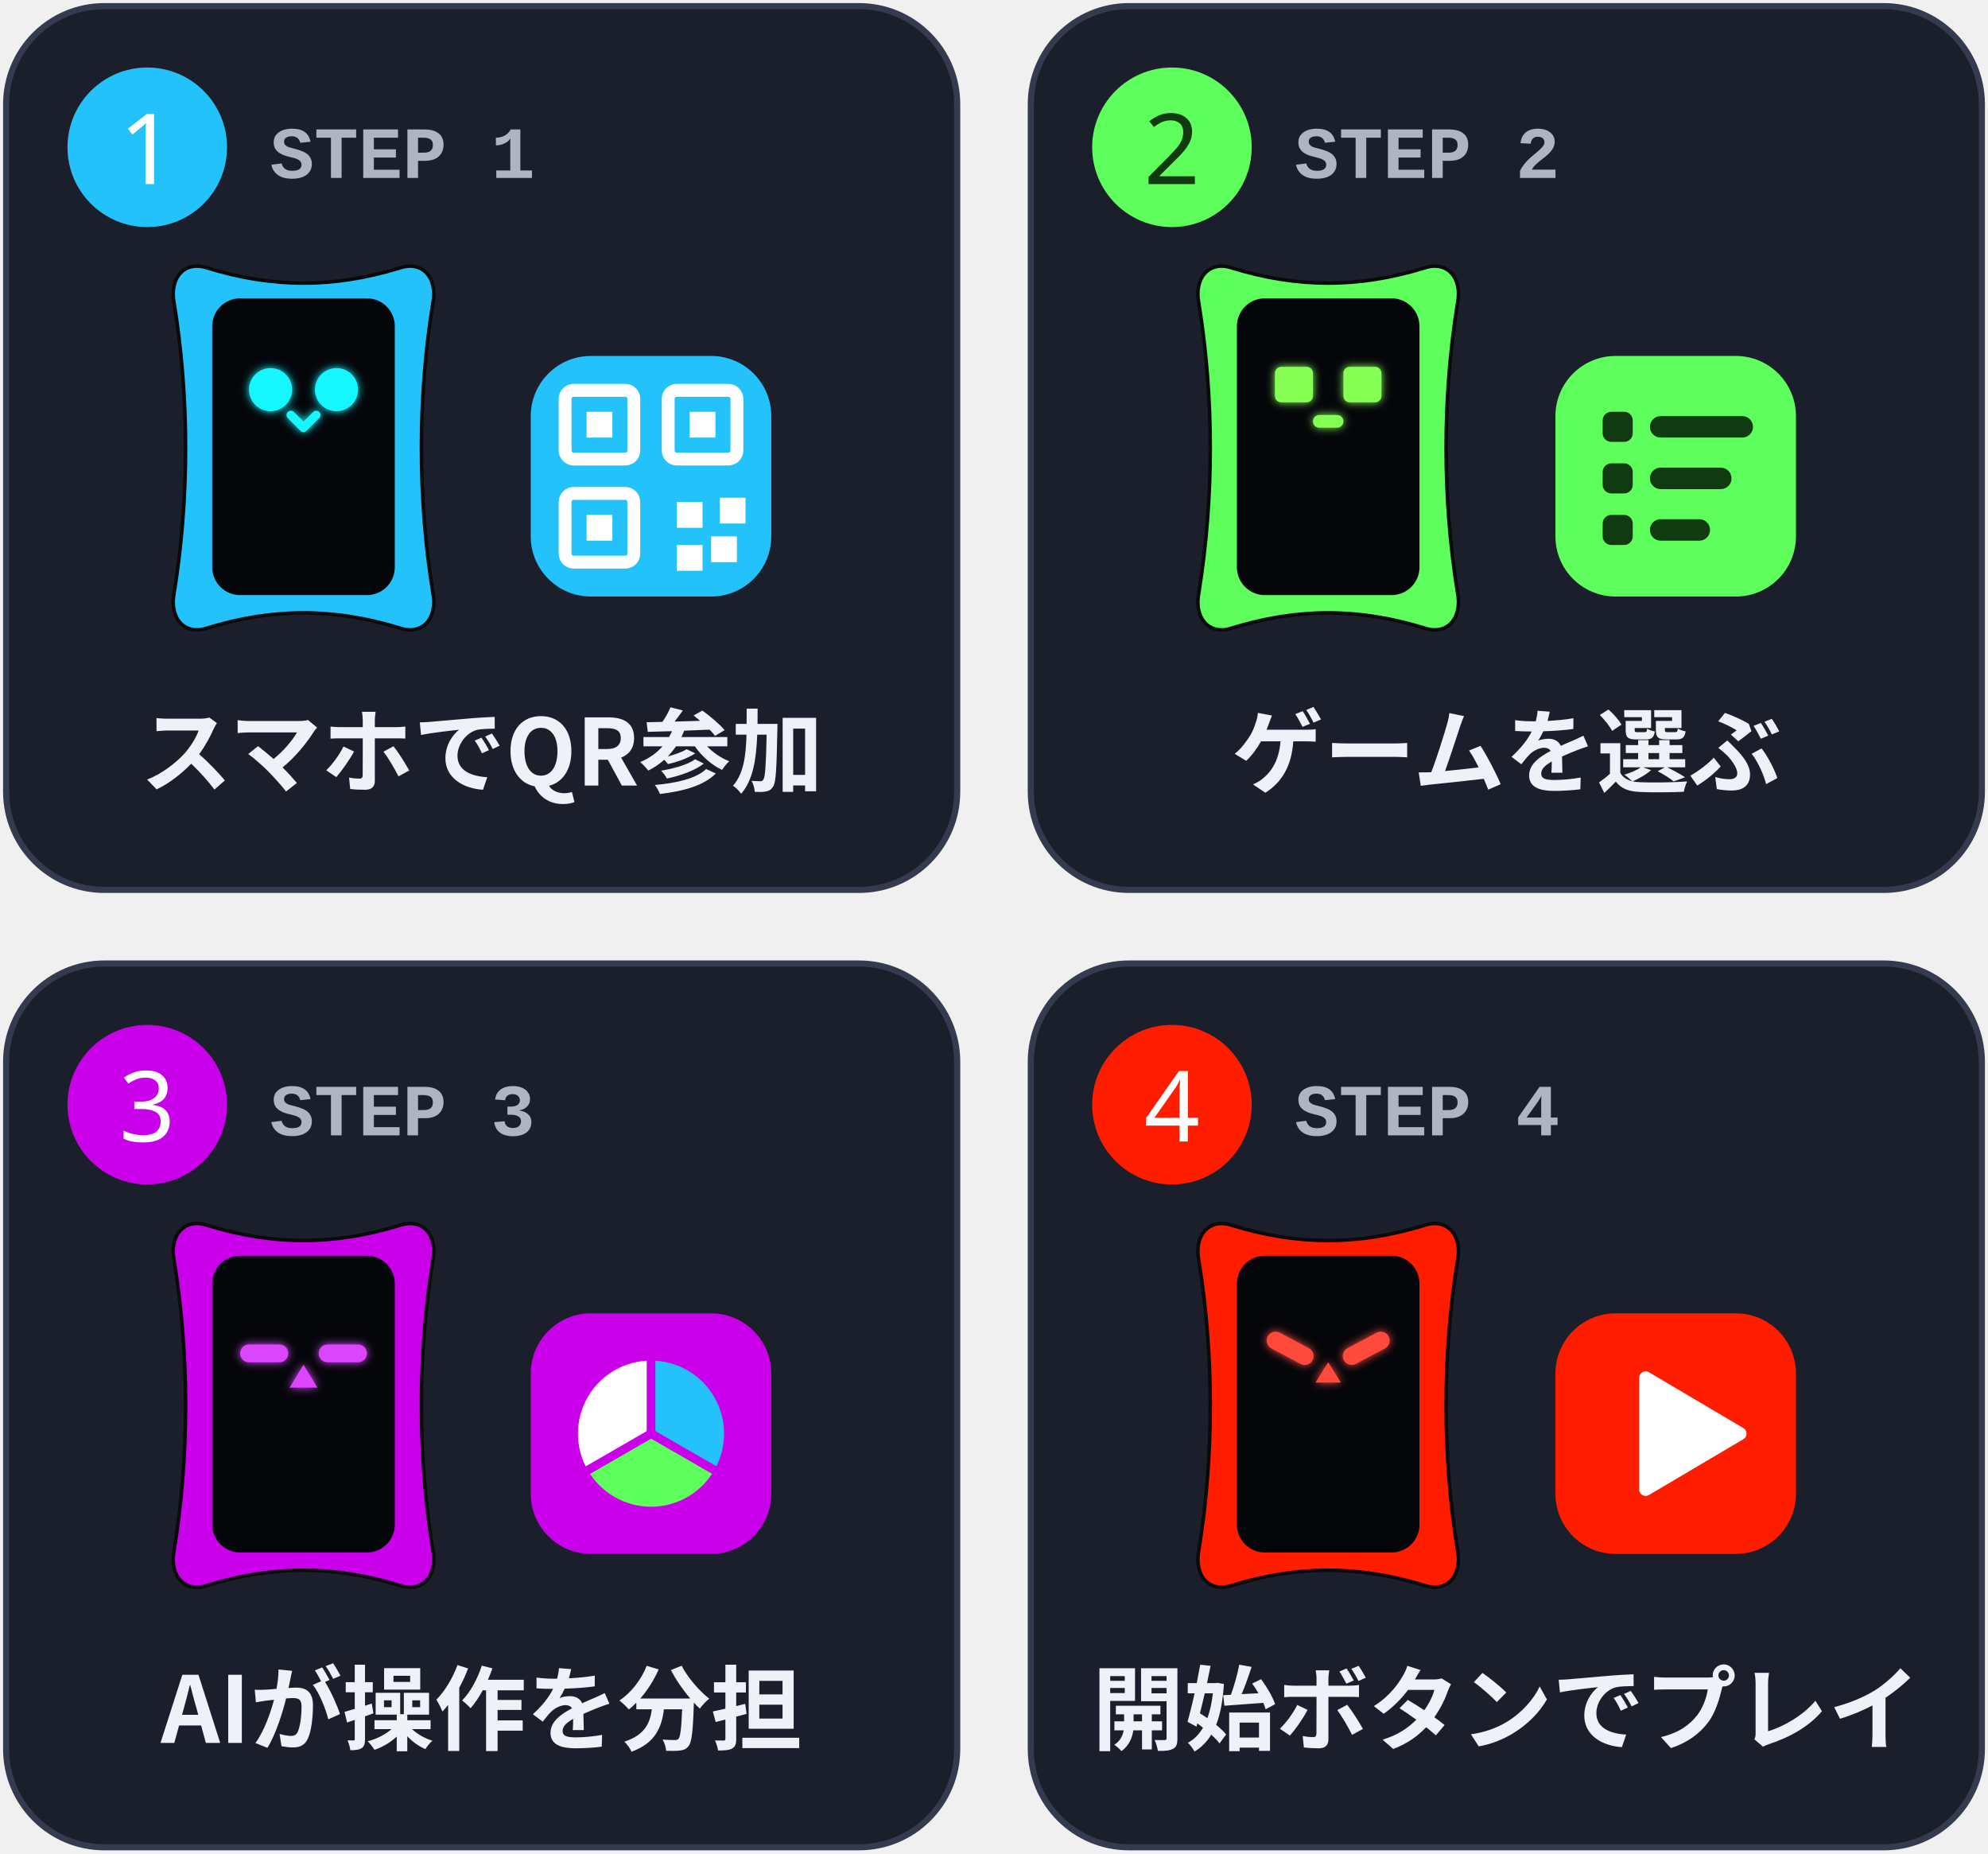
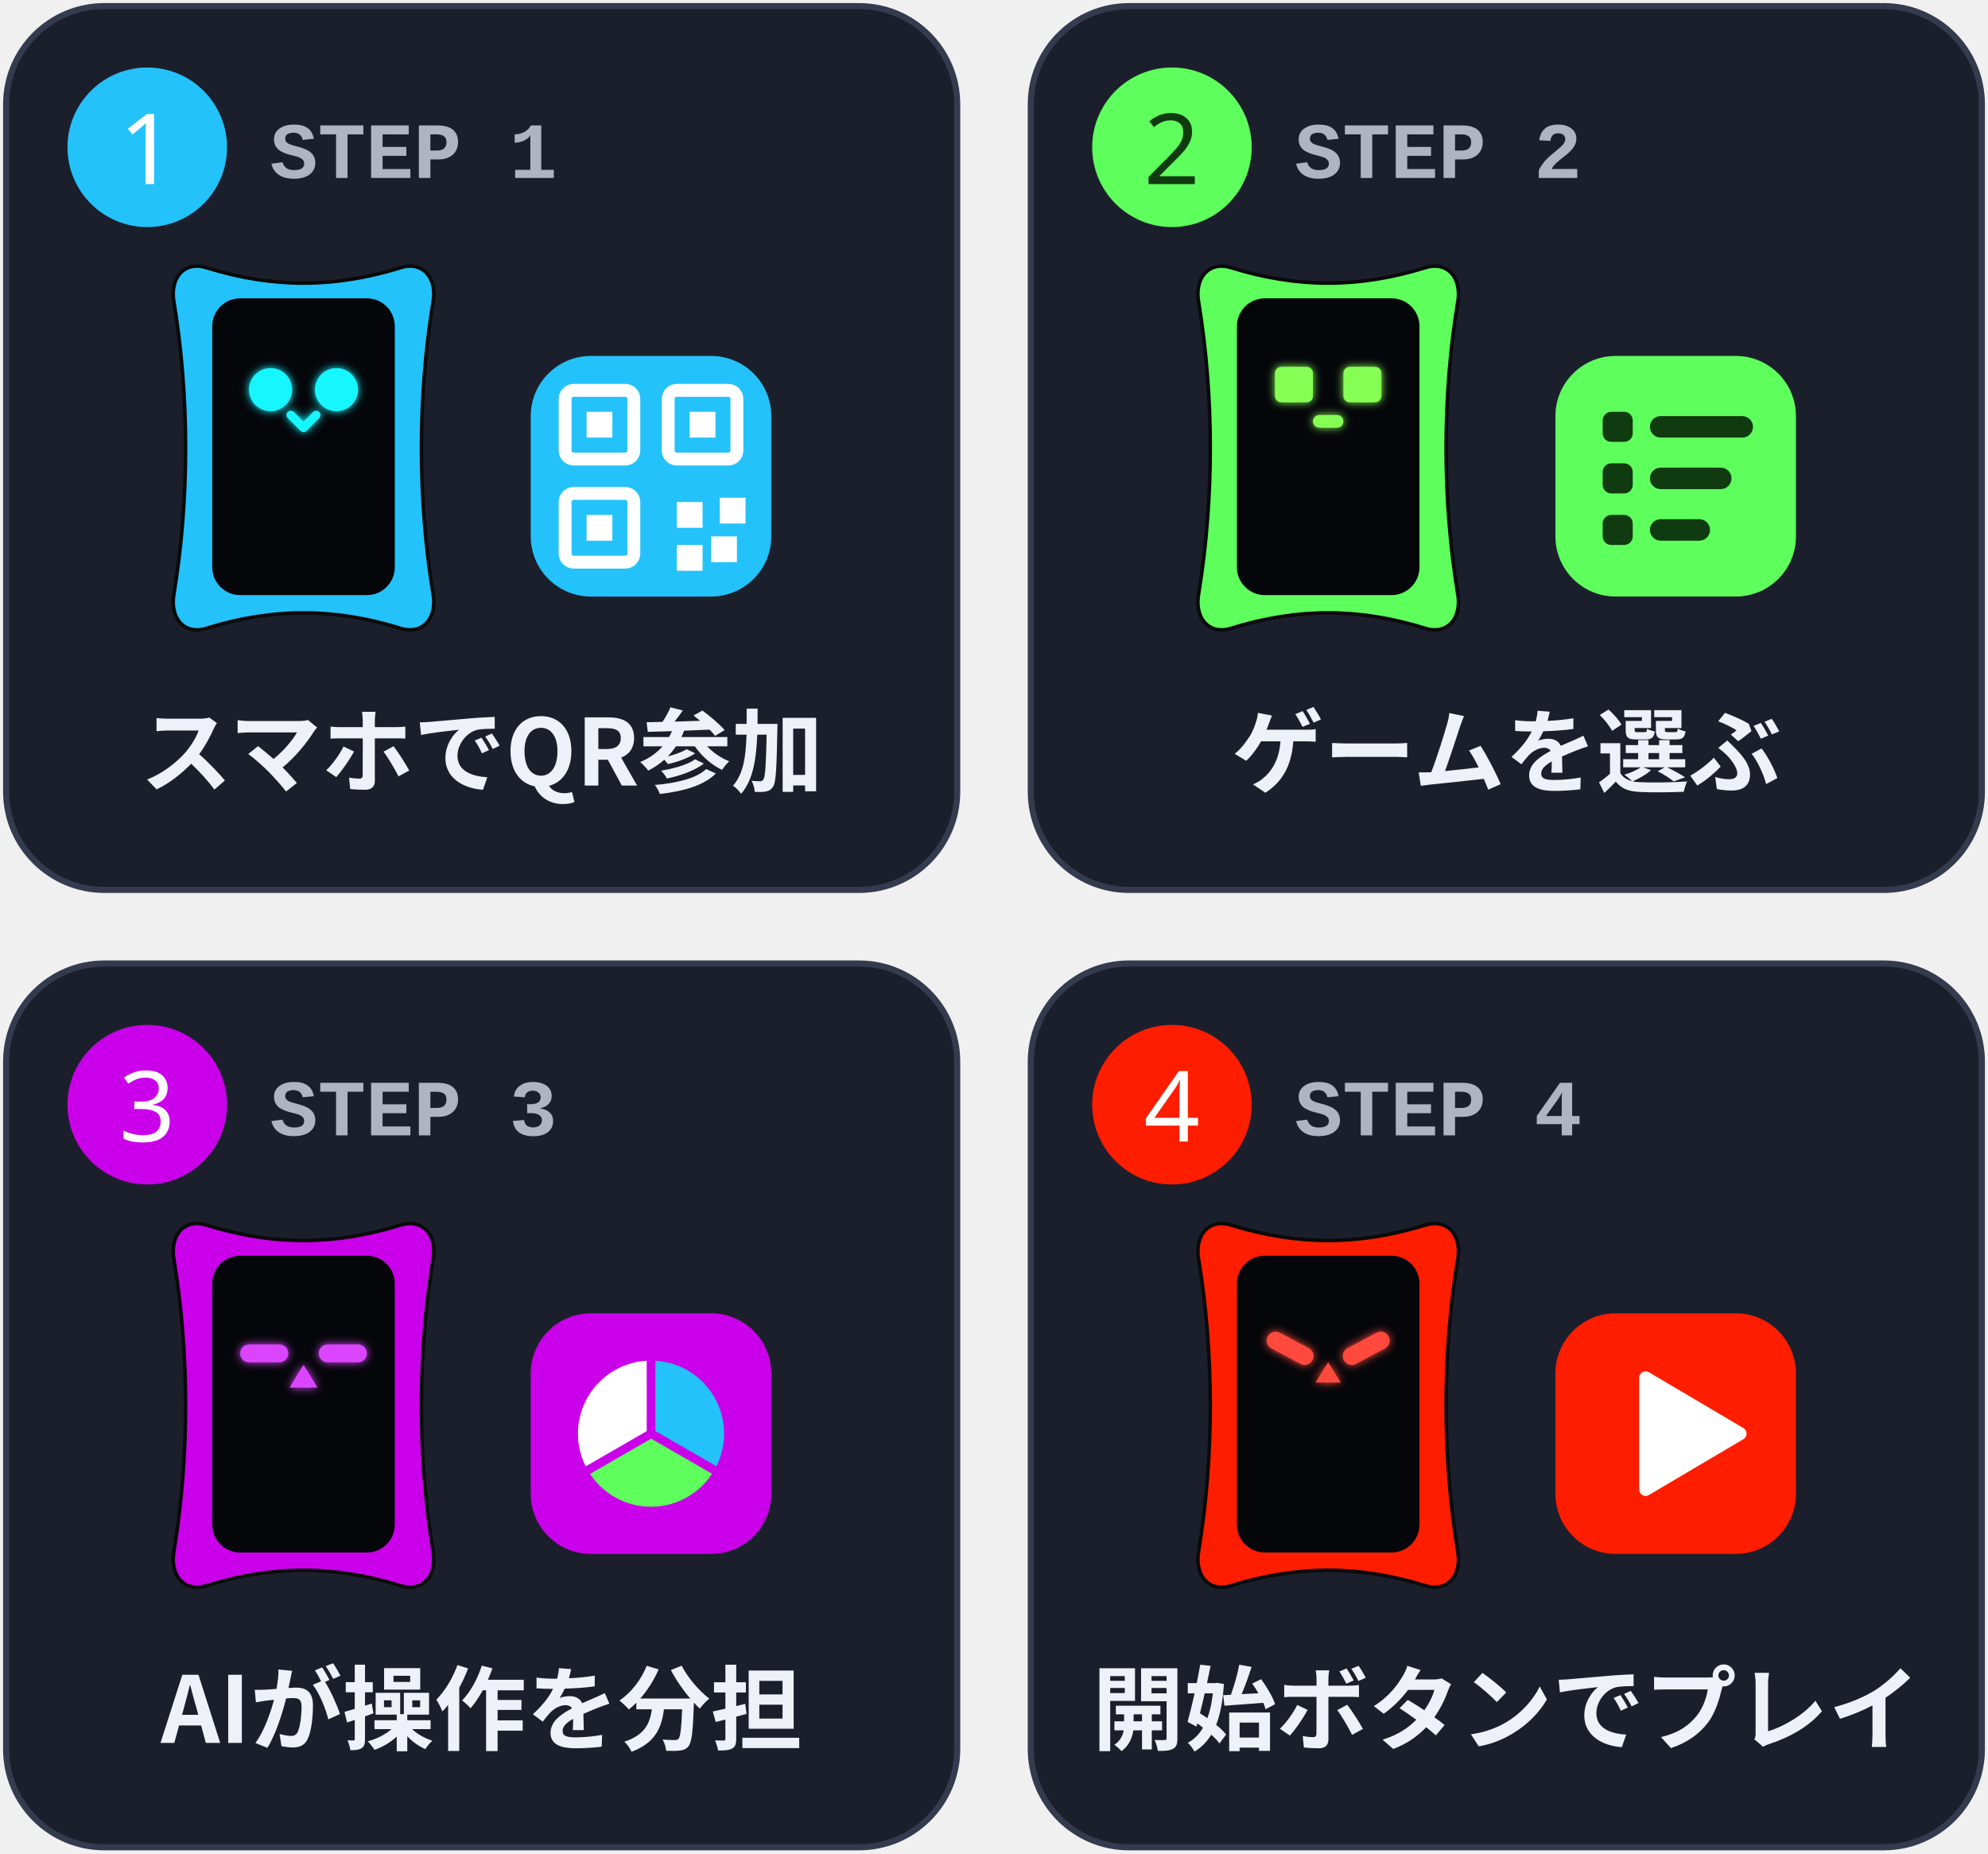
<svg xmlns="http://www.w3.org/2000/svg" viewBox="0 0 324 302" width="324" height="302" role="img">
  <defs>
    <filter id="glow" x="-30%" y="-30%" width="160%" height="160%">
      <feGaussianBlur stdDeviation="1.6" result="b" />
      <feMerge>
        <feMergeNode in="b" />
        <feMergeNode in="SourceGraphic" />
      </feMerge>
    </filter>
    <linearGradient id="brand" x1="0" y1="0" x2="1" y2="0">
      <stop offset="0" stop-color="#C03BFF" />
      <stop offset=".55" stop-color="#6F86FF" />
      <stop offset="1" stop-color="#22C4FA" />
    </linearGradient>
    <linearGradient id="bg" x1="0" y1="0" x2="1" y2="1">
      <stop offset="0" stop-color="#141827" />
      <stop offset="1" stop-color="#231B35" />
    </linearGradient>
    <style>
.jp{font-family:'Hiragino Sans','Hiragino Kaku Gothic ProN','Yu Gothic UI','Yu Gothic','Meiryo','Noto Sans JP','Noto Sans CJK JP',sans-serif}
.disp{font-family:Impact,Haettenschweiler,'Anton','Arial Narrow Bold','Arial Black',sans-serif}
.gh{font-family:-apple-system,BlinkMacSystemFont,'Segoe UI','Noto Sans',Helvetica,Arial,sans-serif}
.rnd{font-family:RcRounded,'Hiragino Maru Gothic ProN','Yu Gothic UI','Noto Sans JP',sans-serif}
.hand{font-family:RcHand,'Hiragino Maru Gothic ProN','Yu Gothic UI','Noto Sans JP',sans-serif}
.mono{font-family:ui-monospace,SFMono-Regular,'Cascadia Mono',Consolas,'Liberation Mono',monospace}

@keyframes bob{0%,100%{transform:translateY(0)}50%{transform:translateY(-5px)}}
@keyframes blink{0%,90%,100%{transform:scaleY(1)}94%{transform:scaleY(.12)}}
@keyframes flow{to{stroke-dashoffset:-28}}
@keyframes pulse{0%,100%{opacity:.55}50%{opacity:1}}
.bob{animation:bob 2.6s ease-in-out infinite}
.eyes{transform-box:fill-box;transform-origin:center;animation:blink 4.8s infinite}
.flow{stroke-dasharray:6 8;animation:flow 1.1s linear infinite}
.pulse{animation:pulse 2.4s ease-in-out infinite}
@media (prefers-reduced-motion:reduce){.bob,.eyes,.flow,.pulse{animation:none}}
</style>
  </defs>
  <rect x="1.0" y="1" width="155.0" height="144" rx="16" fill="#1B1F2C" stroke="#343B4E" />
  <circle cx="24.0" cy="24" r="13" fill="#24C2FA" />
  <text x="24.0" y="30" class="disp" font-size="16" font-weight="400" fill="#FFFFFF" text-anchor="middle">1</text>
-   <text x="44.0" y="29" class="mono" font-size="12" font-weight="700" fill="#AEB4C2" text-anchor="start">STEP 1</text>
+   <text x="44.0" y="29" class="mono" font-size="13" font-weight="700" fill="#AEB4C2" text-anchor="start">STEP 1</text>
  <g transform="translate(28.8 42.0) scale(0.4133)">
    <g class="bob" style="animation-delay:0.00s">
      <path d="M12 4C38 12 62 12 88 4C97 1 103 8 101 18C95 55 95 95 101 132C103 142 97 149 88 146C62 138 38 138 12 146C3 149-3 142-1 132C5 95 5 55-1 18C-3 8 3 1 12 4Z" fill="#24C2FA" stroke="#0A0A0A" stroke-width="1.4" />
      <rect x="14" y="16" width="72" height="117" rx="11" fill="#05060A" />
      <g filter="url(#glow)" transform="translate(0 6)">
        <g class="eyes" style="animation-delay:0.00s">
          <circle cx="37" cy="46" r="8.5" fill="#19F6FF" />
          <circle cx="63" cy="46" r="8.5" fill="#19F6FF" />
        </g>
        <path d="M45 56l5 5 5-5" fill="none" stroke="#19F6FF" stroke-width="3.4" stroke-linecap="round" stroke-linejoin="round" />
      </g>
    </g>
  </g>
  <g transform="translate(86.5 58) scale(.7)">
    <rect x="0" y="0" width="56" height="56" rx="14" fill="#24C2FA" />
    <rect x="8" y="8" width="16" height="16" rx="2" fill="none" stroke="#FFFFFF" stroke-width="3" />
    <rect x="13" y="13" width="6" height="6" fill="#FFFFFF" />
    <rect x="32" y="8" width="16" height="16" rx="2" fill="none" stroke="#FFFFFF" stroke-width="3" />
    <rect x="37" y="13" width="6" height="6" fill="#FFFFFF" />
    <rect x="8" y="32" width="16" height="16" rx="2" fill="none" stroke="#FFFFFF" stroke-width="3" />
    <rect x="13" y="37" width="6" height="6" fill="#FFFFFF" />
    <rect x="34" y="34" width="6" height="6" fill="#FFFFFF" />
    <rect x="42" y="42" width="6" height="6" fill="#FFFFFF" />
    <rect x="34" y="44" width="6" height="6" fill="#FFFFFF" />
    <rect x="44" y="33" width="6" height="6" fill="#FFFFFF" />
  </g>
  <text x="78.5" y="128" class="jp" font-size="15" font-weight="900" fill="#EEF1F7" text-anchor="middle">スマホでQR参加</text>
  <rect x="168.0" y="1" width="155.0" height="144" rx="16" fill="#1B1F2C" stroke="#343B4E" />
  <circle cx="191.0" cy="24" r="13" fill="#5EFF5D" />
  <text x="191.0" y="30" class="disp" font-size="16" font-weight="400" fill="#103B10" text-anchor="middle">2</text>
-   <text x="211.0" y="29" class="mono" font-size="12" font-weight="700" fill="#AEB4C2" text-anchor="start">STEP 2</text>
+   <text x="211.0" y="29" class="mono" font-size="13" font-weight="700" fill="#AEB4C2" text-anchor="start">STEP 2</text>
  <g transform="translate(195.8 42.0) scale(0.4133)">
    <g class="bob" style="animation-delay:0.40s">
      <path d="M12 4C38 12 62 12 88 4C97 1 103 8 101 18C95 55 95 95 101 132C103 142 97 149 88 146C62 138 38 138 12 146C3 149-3 142-1 132C5 95 5 55-1 18C-3 8 3 1 12 4Z" fill="#5EFF5D" stroke="#0A0A0A" stroke-width="1.4" />
      <rect x="14" y="16" width="72" height="117" rx="11" fill="#05060A" />
      <g filter="url(#glow)" transform="translate(0 6)">
        <g class="eyes" style="animation-delay:0.68s">
          <rect x="29" y="37" width="15" height="14" rx="2.5" fill="#86FF55" />
          <rect x="56" y="37" width="15" height="14" rx="2.5" fill="#86FF55" />
        </g>
        <rect x="44" y="56" width="12" height="5" rx="2.5" fill="#86FF55" />
      </g>
    </g>
  </g>
  <g transform="translate(253.5 58) scale(.7)">
    <rect x="0" y="0" width="56" height="56" rx="14" fill="#5EFF5D" />
    <rect x="11" y="13" width="7" height="7" rx="2" fill="#103B10" />
    <rect x="22" y="14" width="24" height="5" rx="2.5" fill="#103B10" />
    <rect x="11" y="25" width="7" height="7" rx="2" fill="#103B10" />
    <rect x="22" y="26" width="19" height="5" rx="2.5" fill="#103B10" />
    <rect x="11" y="37" width="7" height="7" rx="2" fill="#103B10" />
    <rect x="22" y="38" width="14" height="5" rx="2.5" fill="#103B10" />
  </g>
  <text x="245.5" y="128" class="jp" font-size="15" font-weight="900" fill="#EEF1F7" text-anchor="middle">ゲームを選ぶ</text>
  <rect x="1.0" y="157" width="155.0" height="144" rx="16" fill="#1B1F2C" stroke="#343B4E" />
  <circle cx="24.0" cy="180" r="13" fill="#CB00EA" />
  <text x="24.0" y="186" class="disp" font-size="16" font-weight="400" fill="#FFFFFF" text-anchor="middle">3</text>
-   <text x="44.0" y="185" class="mono" font-size="12" font-weight="700" fill="#AEB4C2" text-anchor="start">STEP 3</text>
+   <text x="44.0" y="185" class="mono" font-size="13" font-weight="700" fill="#AEB4C2" text-anchor="start">STEP 3</text>
  <g transform="translate(28.8 198.0) scale(0.4133)">
    <g class="bob" style="animation-delay:0.80s">
      <path d="M12 4C38 12 62 12 88 4C97 1 103 8 101 18C95 55 95 95 101 132C103 142 97 149 88 146C62 138 38 138 12 146C3 149-3 142-1 132C5 95 5 55-1 18C-3 8 3 1 12 4Z" fill="#CB00EA" stroke="#0A0A0A" stroke-width="1.4" />
      <rect x="14" y="16" width="72" height="117" rx="11" fill="#05060A" />
      <g filter="url(#glow)" transform="translate(0 6)">
        <g class="eyes" style="animation-delay:1.36s">
          <rect x="25" y="45" width="19" height="7" rx="3.5" fill="#DC45FF" />
          <rect x="56" y="45" width="19" height="7" rx="3.5" fill="#DC45FF" />
        </g>
        <path d="M50 53l-5.5 9h11z" fill="#DC45FF" />
      </g>
    </g>
  </g>
  <g transform="translate(86.5 214) scale(.7)">
    <rect x="0" y="0" width="56" height="56" rx="14" fill="#CB00EA" />
    <path d="M28 28L28.0 10.0A18 18 0 0 1 43.6 37.0Z" fill="#24C2FA" stroke="#CB00EA" stroke-width="2" />
    <path d="M28 28L43.6 37.0A18 18 0 0 1 12.4 37.0Z" fill="#5EFF5D" stroke="#CB00EA" stroke-width="2" />
    <path d="M28 28L12.4 37.0A18 18 0 0 1 28.0 10.0Z" fill="#FFFFFF" stroke="#CB00EA" stroke-width="2" />
  </g>
  <text x="78.5" y="284" class="jp" font-size="15" font-weight="900" fill="#EEF1F7" text-anchor="middle">AIが操作を分担</text>
  <rect x="168.0" y="157" width="155.0" height="144" rx="16" fill="#1B1F2C" stroke="#343B4E" />
  <circle cx="191.0" cy="180" r="13" fill="#FF1D00" />
  <text x="191.0" y="186" class="disp" font-size="16" font-weight="400" fill="#FFFFFF" text-anchor="middle">4</text>
-   <text x="211.0" y="185" class="mono" font-size="12" font-weight="700" fill="#AEB4C2" text-anchor="start">STEP 4</text>
+   <text x="211.0" y="185" class="mono" font-size="13" font-weight="700" fill="#AEB4C2" text-anchor="start">STEP 4</text>
  <g transform="translate(195.8 198.0) scale(0.4133)">
    <g class="bob" style="animation-delay:1.20s">
      <path d="M12 4C38 12 62 12 88 4C97 1 103 8 101 18C95 55 95 95 101 132C103 142 97 149 88 146C62 138 38 138 12 146C3 149-3 142-1 132C5 95 5 55-1 18C-3 8 3 1 12 4Z" fill="#FF1D00" stroke="#0A0A0A" stroke-width="1.4" />
      <rect x="14" y="16" width="72" height="117" rx="11" fill="#05060A" />
      <g filter="url(#glow)" transform="translate(0 6)">
        <g class="eyes" style="animation-delay:2.04s">
          <rect x="25" y="43" width="20" height="7" rx="3.5" fill="#FF4A3D" transform="rotate(28 35 46.5)" />
          <rect x="55" y="43" width="20" height="7" rx="3.5" fill="#FF4A3D" transform="rotate(-28 65 46.5)" />
        </g>
        <path d="M50 52l-5 8h10z" fill="#FF4A3D" />
      </g>
    </g>
  </g>
  <g transform="translate(253.5 214) scale(.7)">
    <rect x="0" y="0" width="56" height="56" rx="14" fill="#FF1D00" />
    <path d="M21 15L43 28L21 41Z" fill="#FFFFFF" stroke="#FFFFFF" stroke-width="3" stroke-linejoin="round" />
  </g>
  <text x="245.5" y="284" class="jp" font-size="15" font-weight="900" fill="#EEF1F7" text-anchor="middle">開始ボタンでプレイ</text>
</svg>
